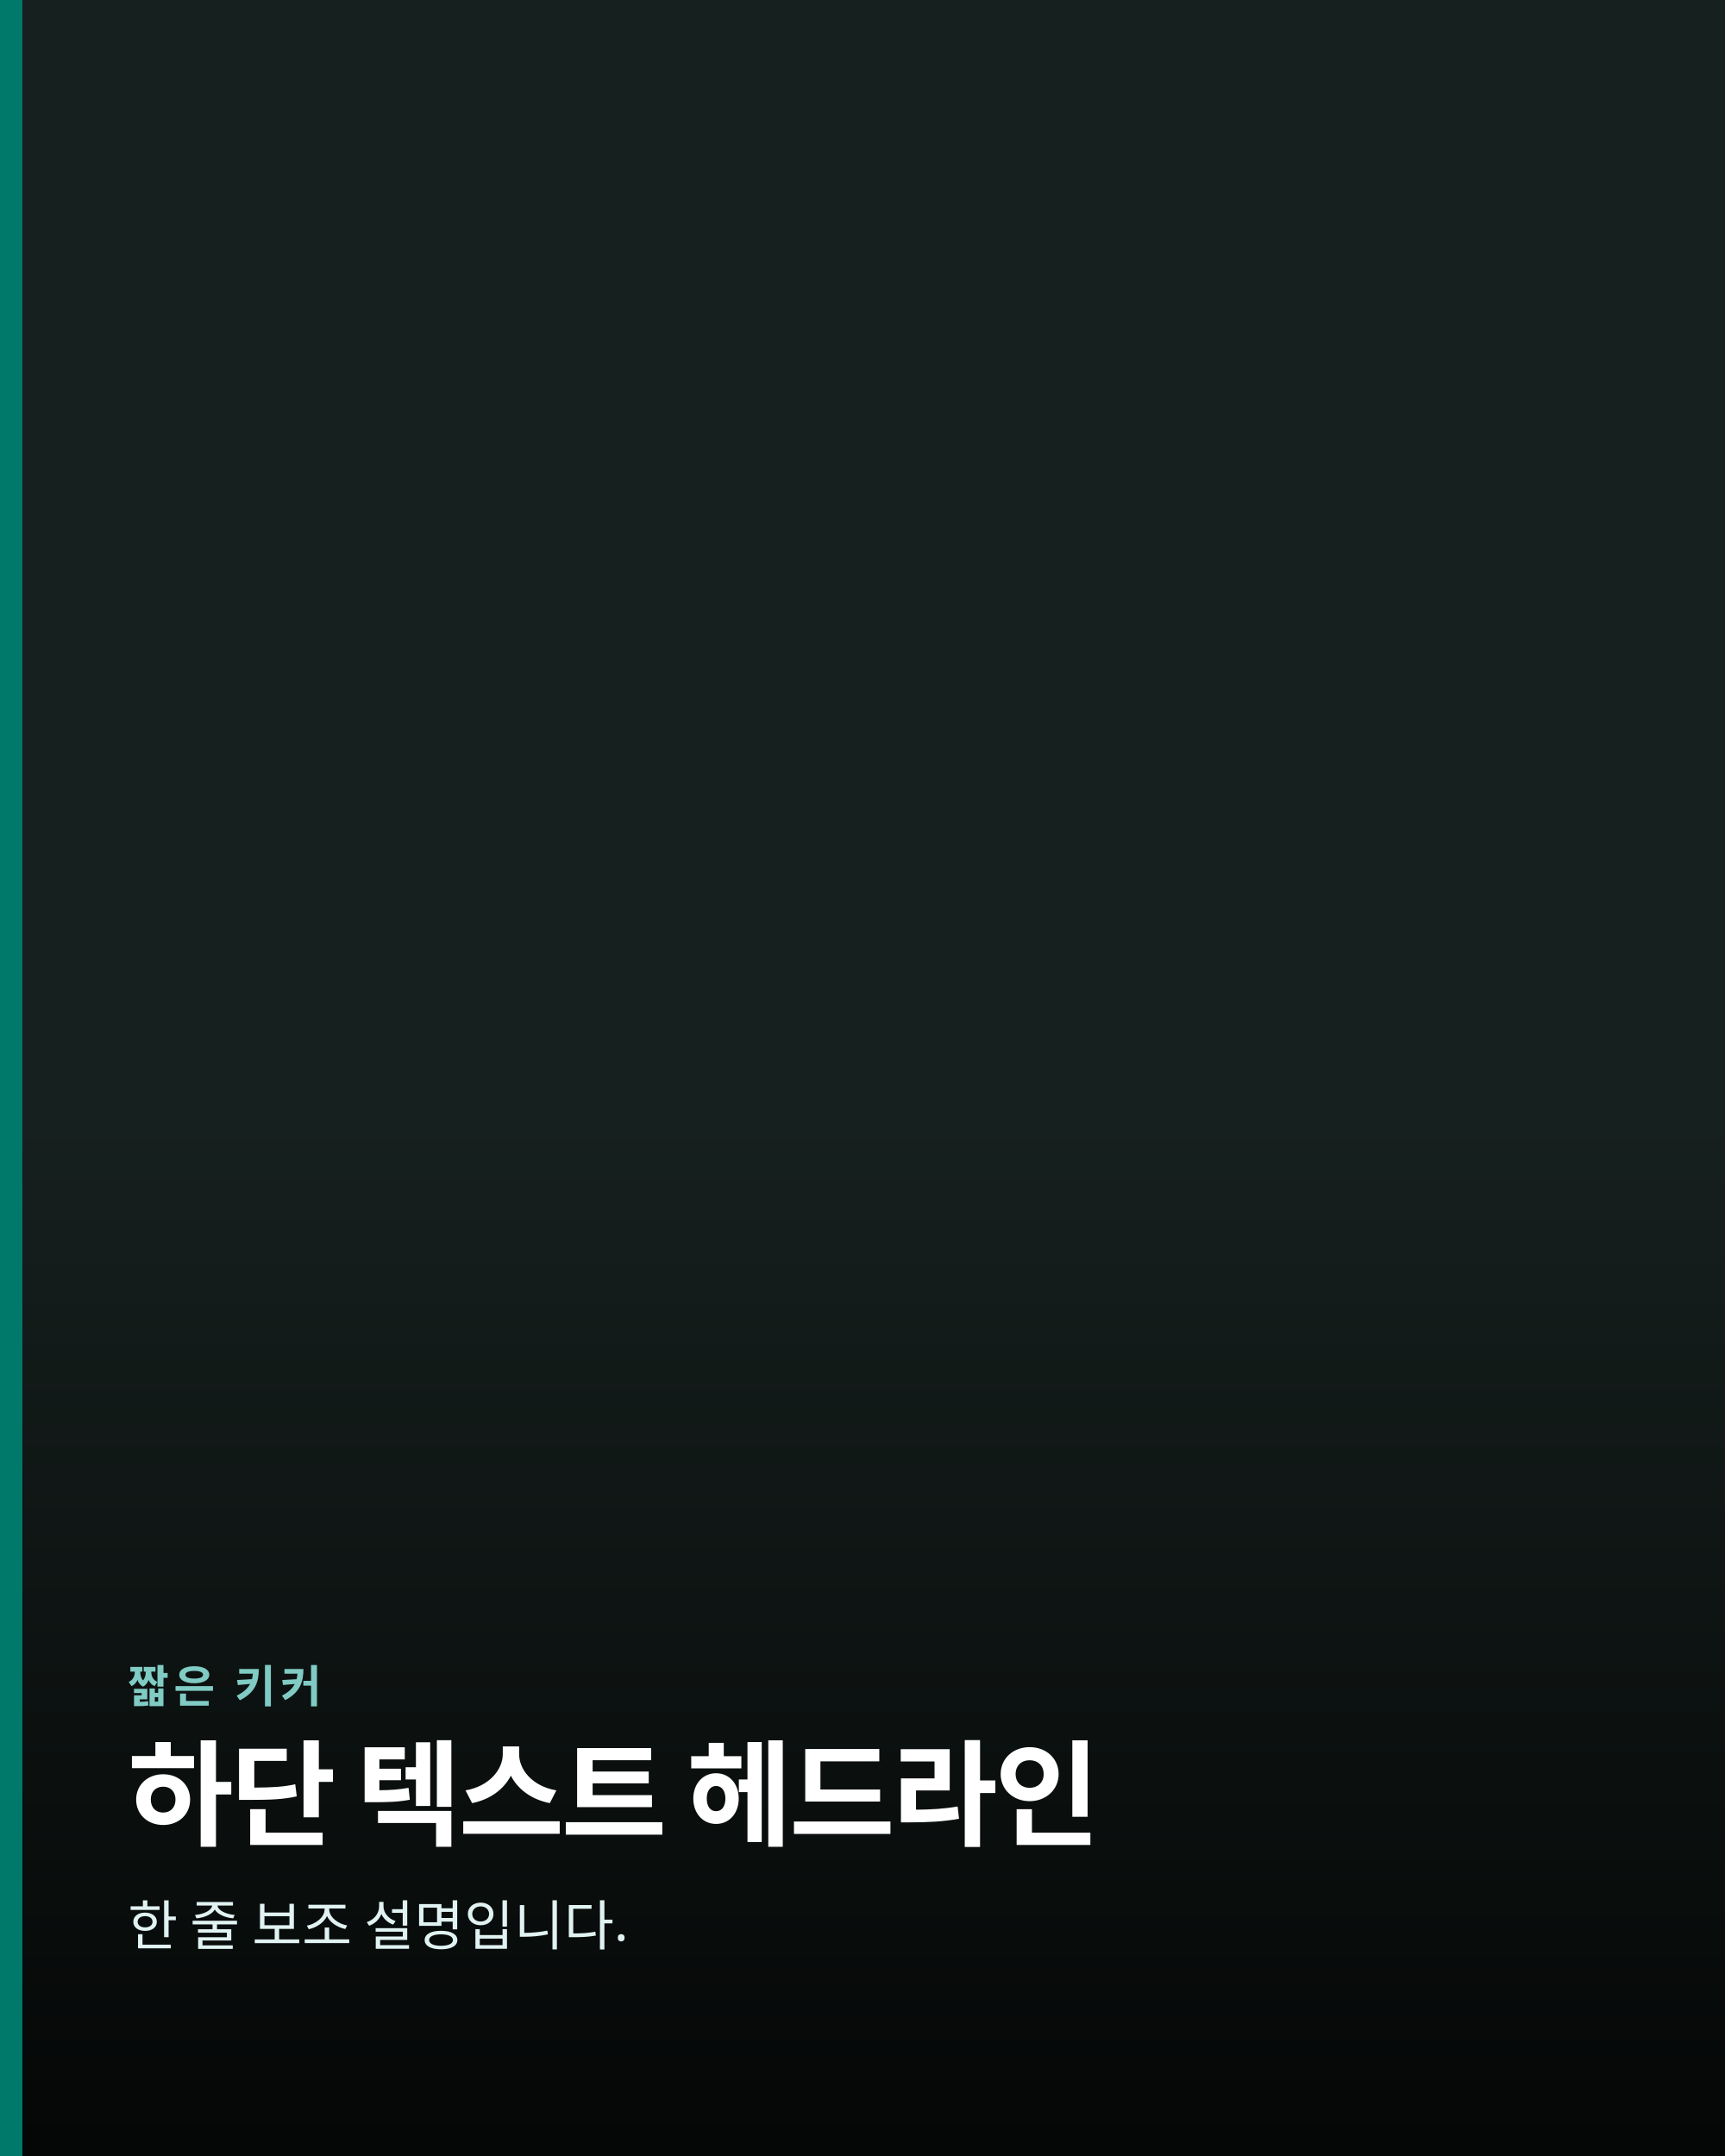
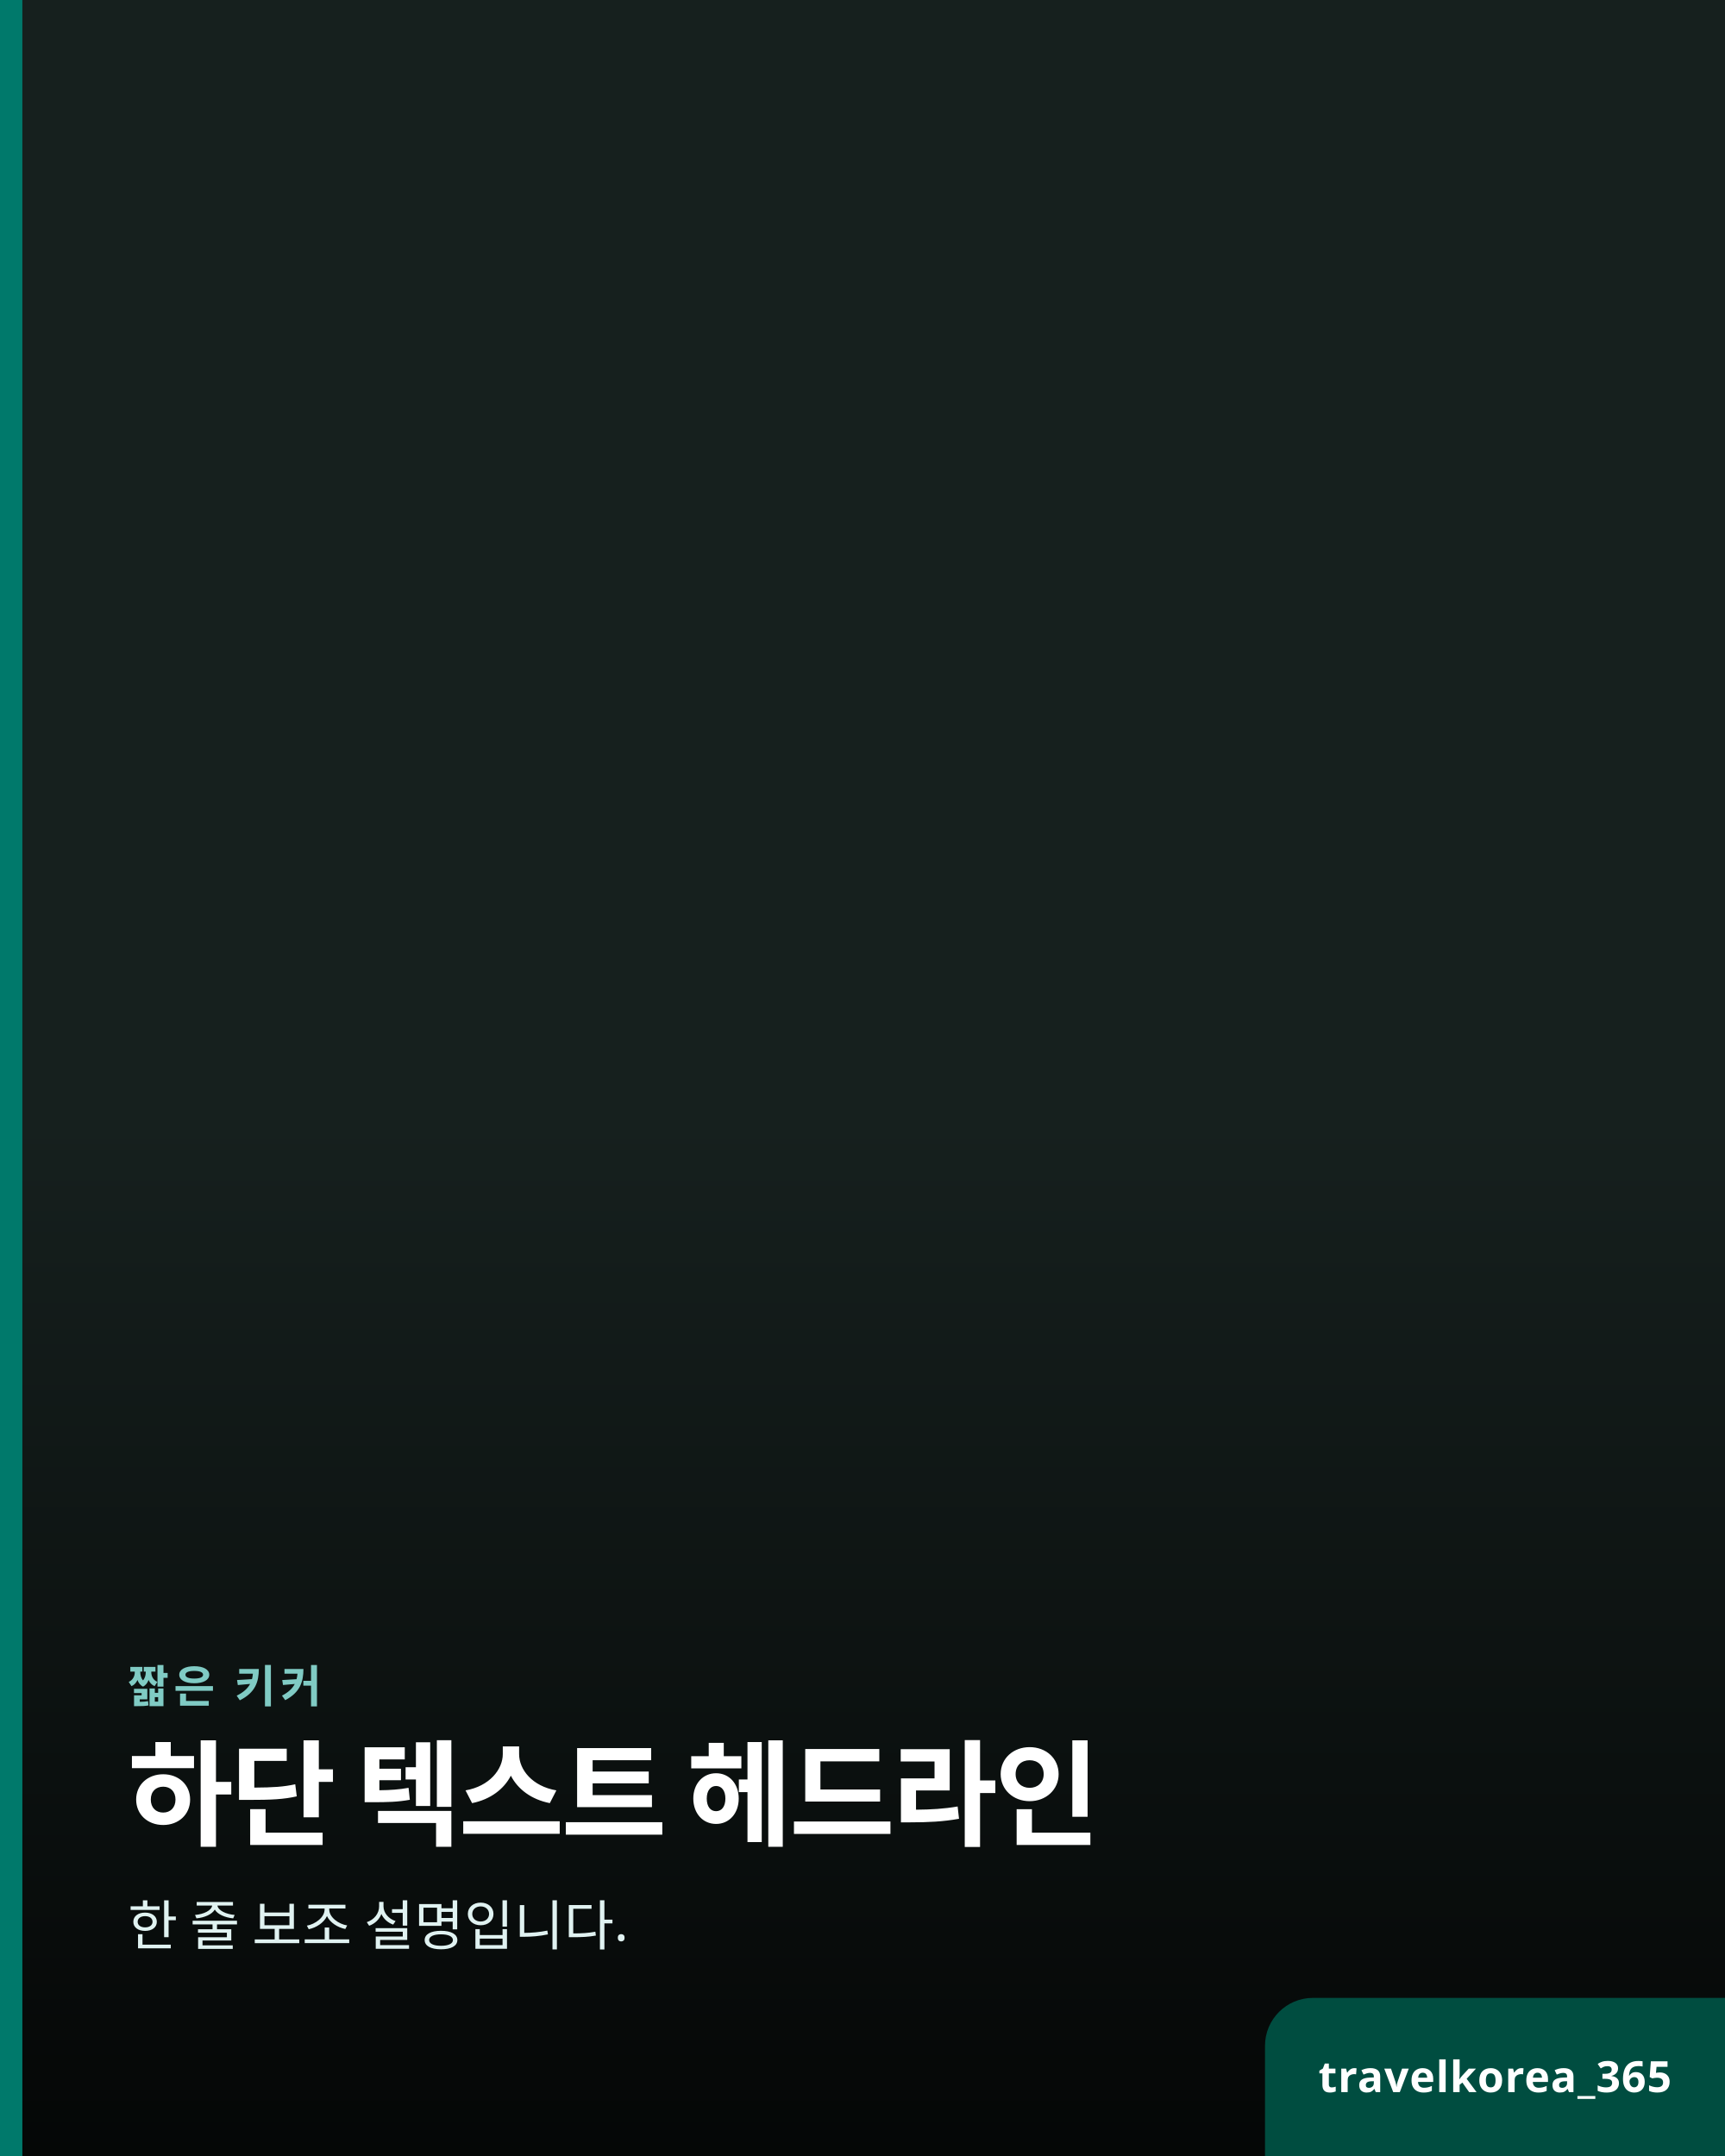
<svg xmlns="http://www.w3.org/2000/svg" width="1080" height="1350" viewBox="0 0 1080 1350">
  <defs>
    <linearGradient id="scrimBottom" x1="0" y1="0" x2="0" y2="1">
      <stop offset="0.52" stop-color="#000000" stop-opacity="0" />
      <stop offset="1" stop-color="#000000" stop-opacity="0.80" />
    </linearGradient>
  </defs>
  <rect id="BG__REPLACE_WITH_IMAGE" x="0" y="0" width="1080" height="1350" fill="#16201e" />
  <rect x="0" y="0" width="1080" height="1350" fill="url(#scrimBottom)" />
  <rect id="brand-bar" x="0" y="0" width="14" height="1350" fill="#00796b" />
  <text x="80" y="1066" font-family="Pretendard, 'Apple SD Gothic Neo', sans-serif" font-size="28" font-weight="700" fill="#80cbc4" letter-spacing="3">짧은 키커</text>
  <text font-family="Pretendard, 'Apple SD Gothic Neo', sans-serif" font-size="72" font-weight="800" fill="#ffffff" letter-spacing="-2">
    <tspan x="80" y="1150">하단 텍스트 헤드라인</tspan>
  </text>
  <text x="80" y="1218" font-family="Pretendard, 'Apple SD Gothic Neo', sans-serif" font-size="34" font-weight="500" fill="#e0f2f1">한 줄 보조 설명입니다.</text>
+   <g id="brand-watermark">
+     <path d="M822 1251 H1080 V1350 H792 V1281 A30 30 0 0 1 822 1251 Z" fill="#004d40" />
+     <text x="936" y="1310" text-anchor="middle" font-family="Pretendard, 'Apple SD Gothic Neo', sans-serif" font-size="27" font-weight="700" fill="#ffffff" letter-spacing="0.5">travelkorea_365</text>
+   </g>
</svg>
